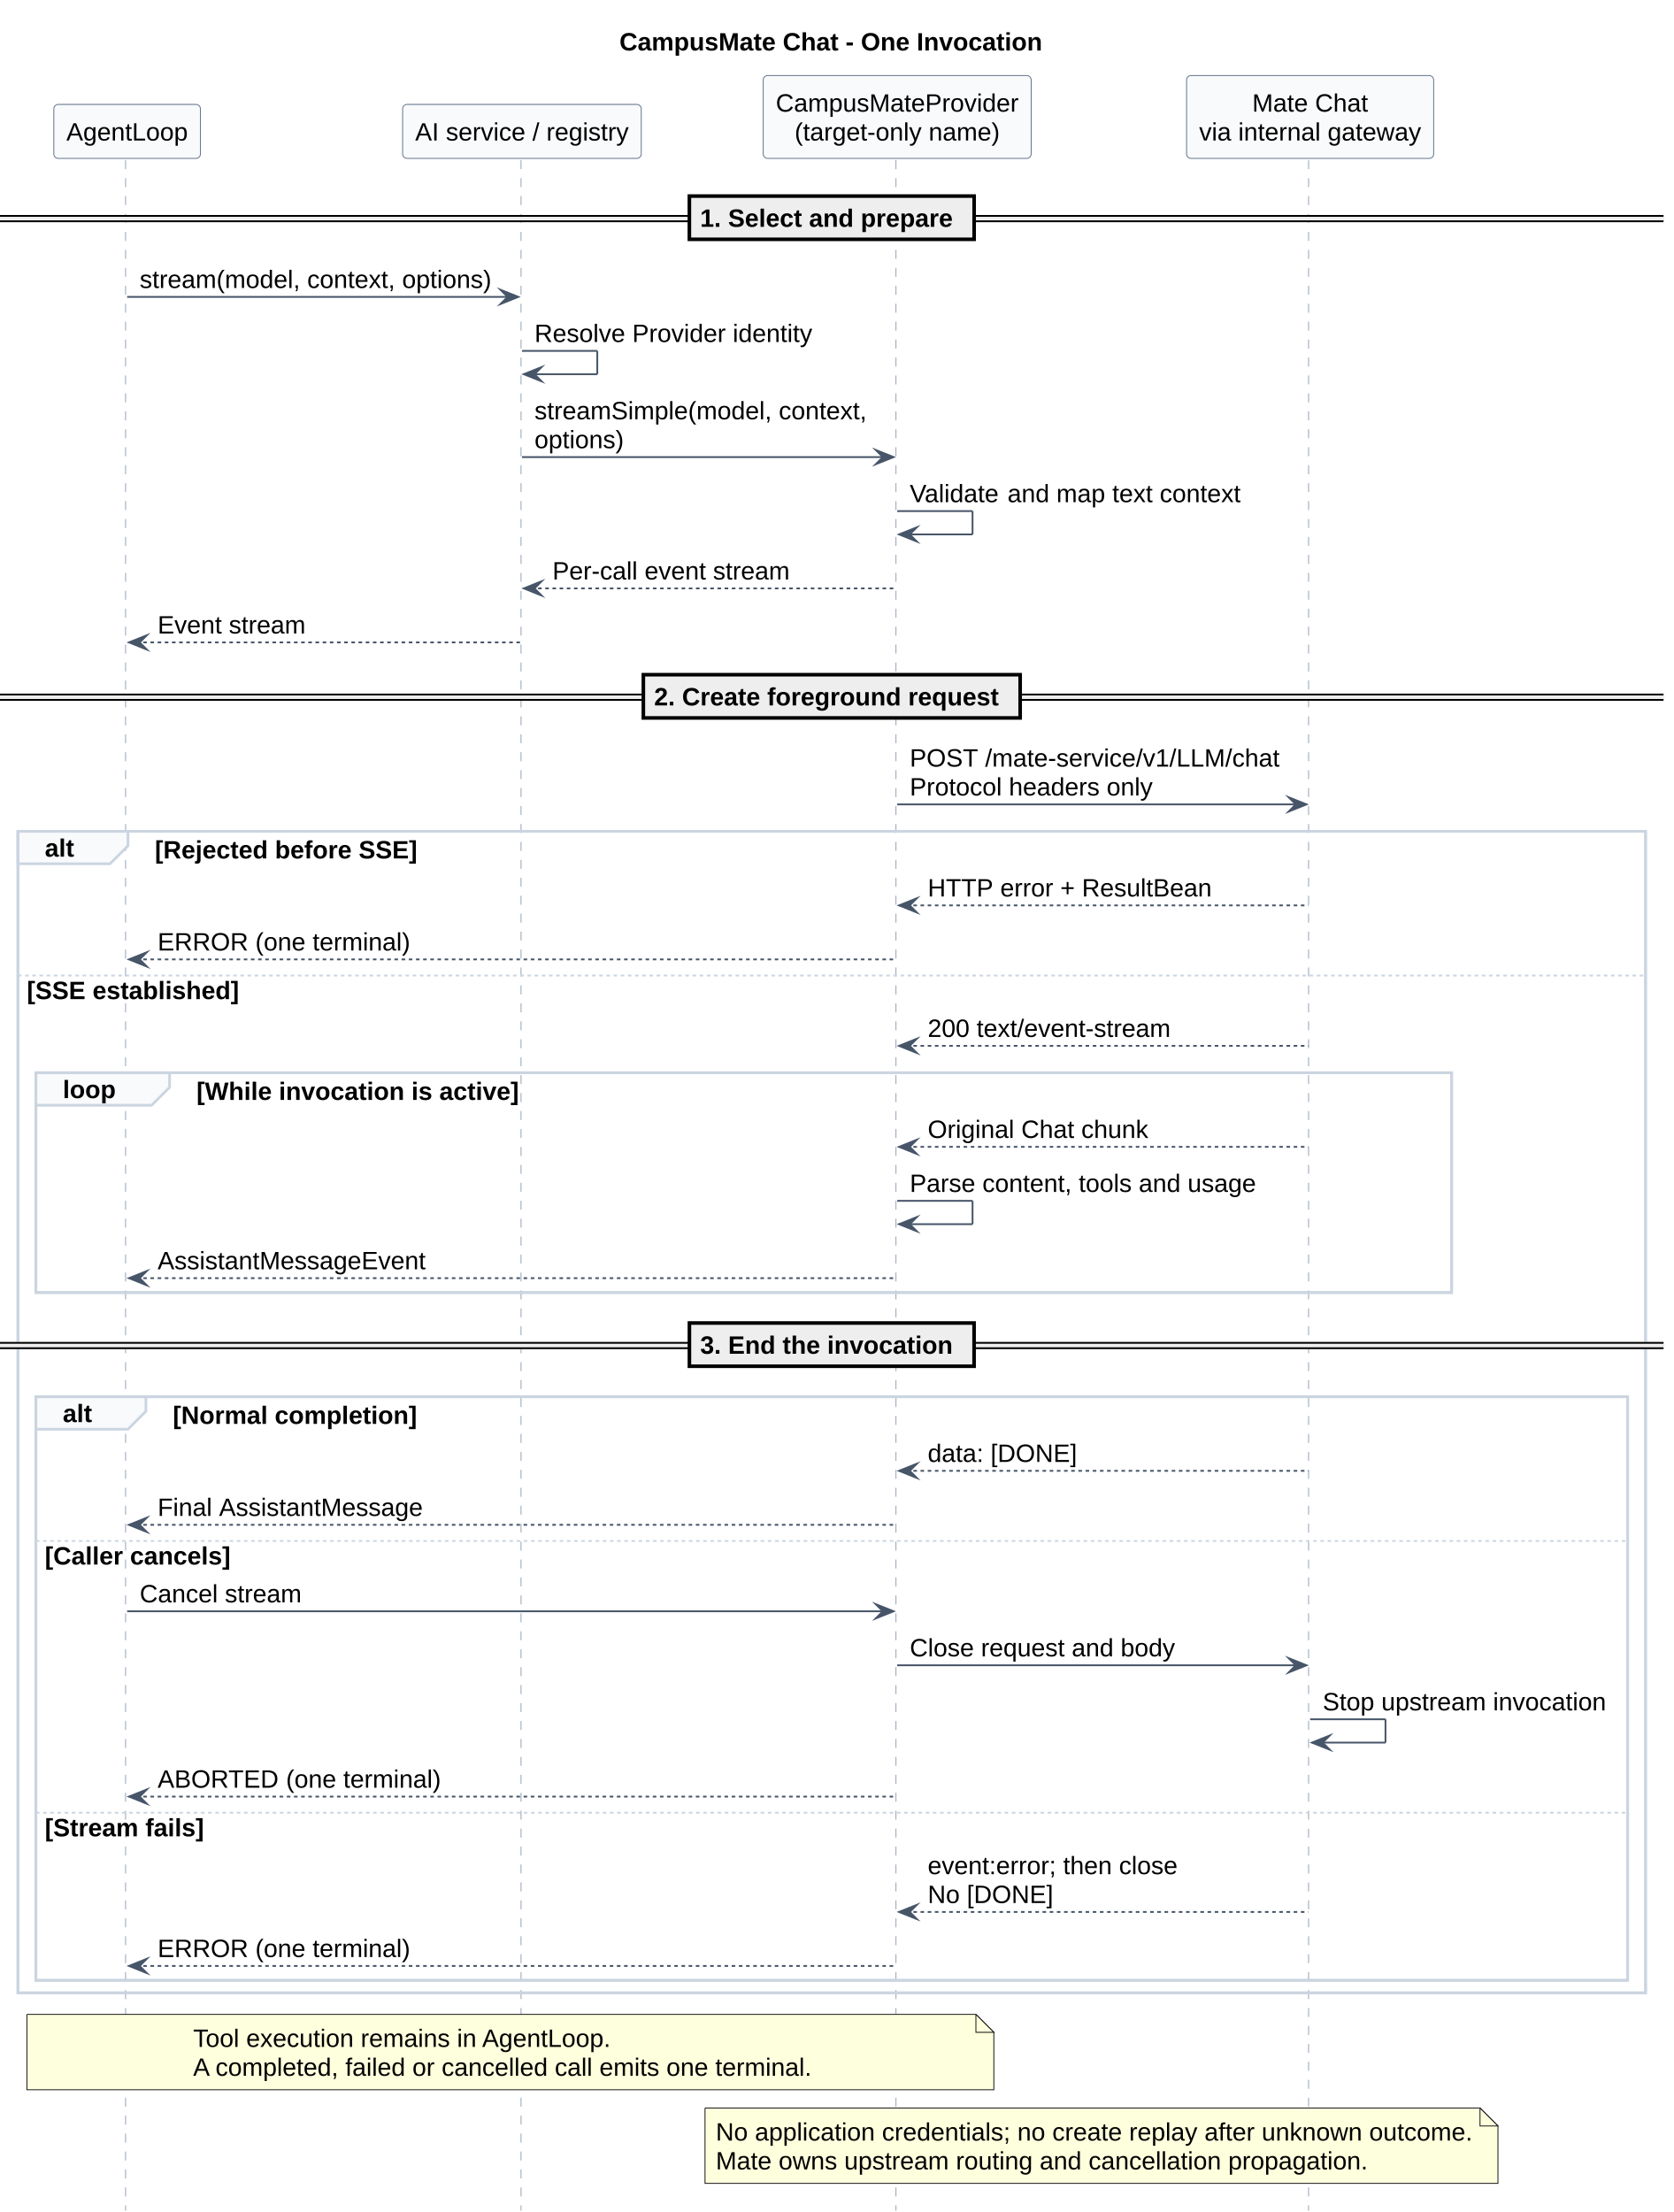
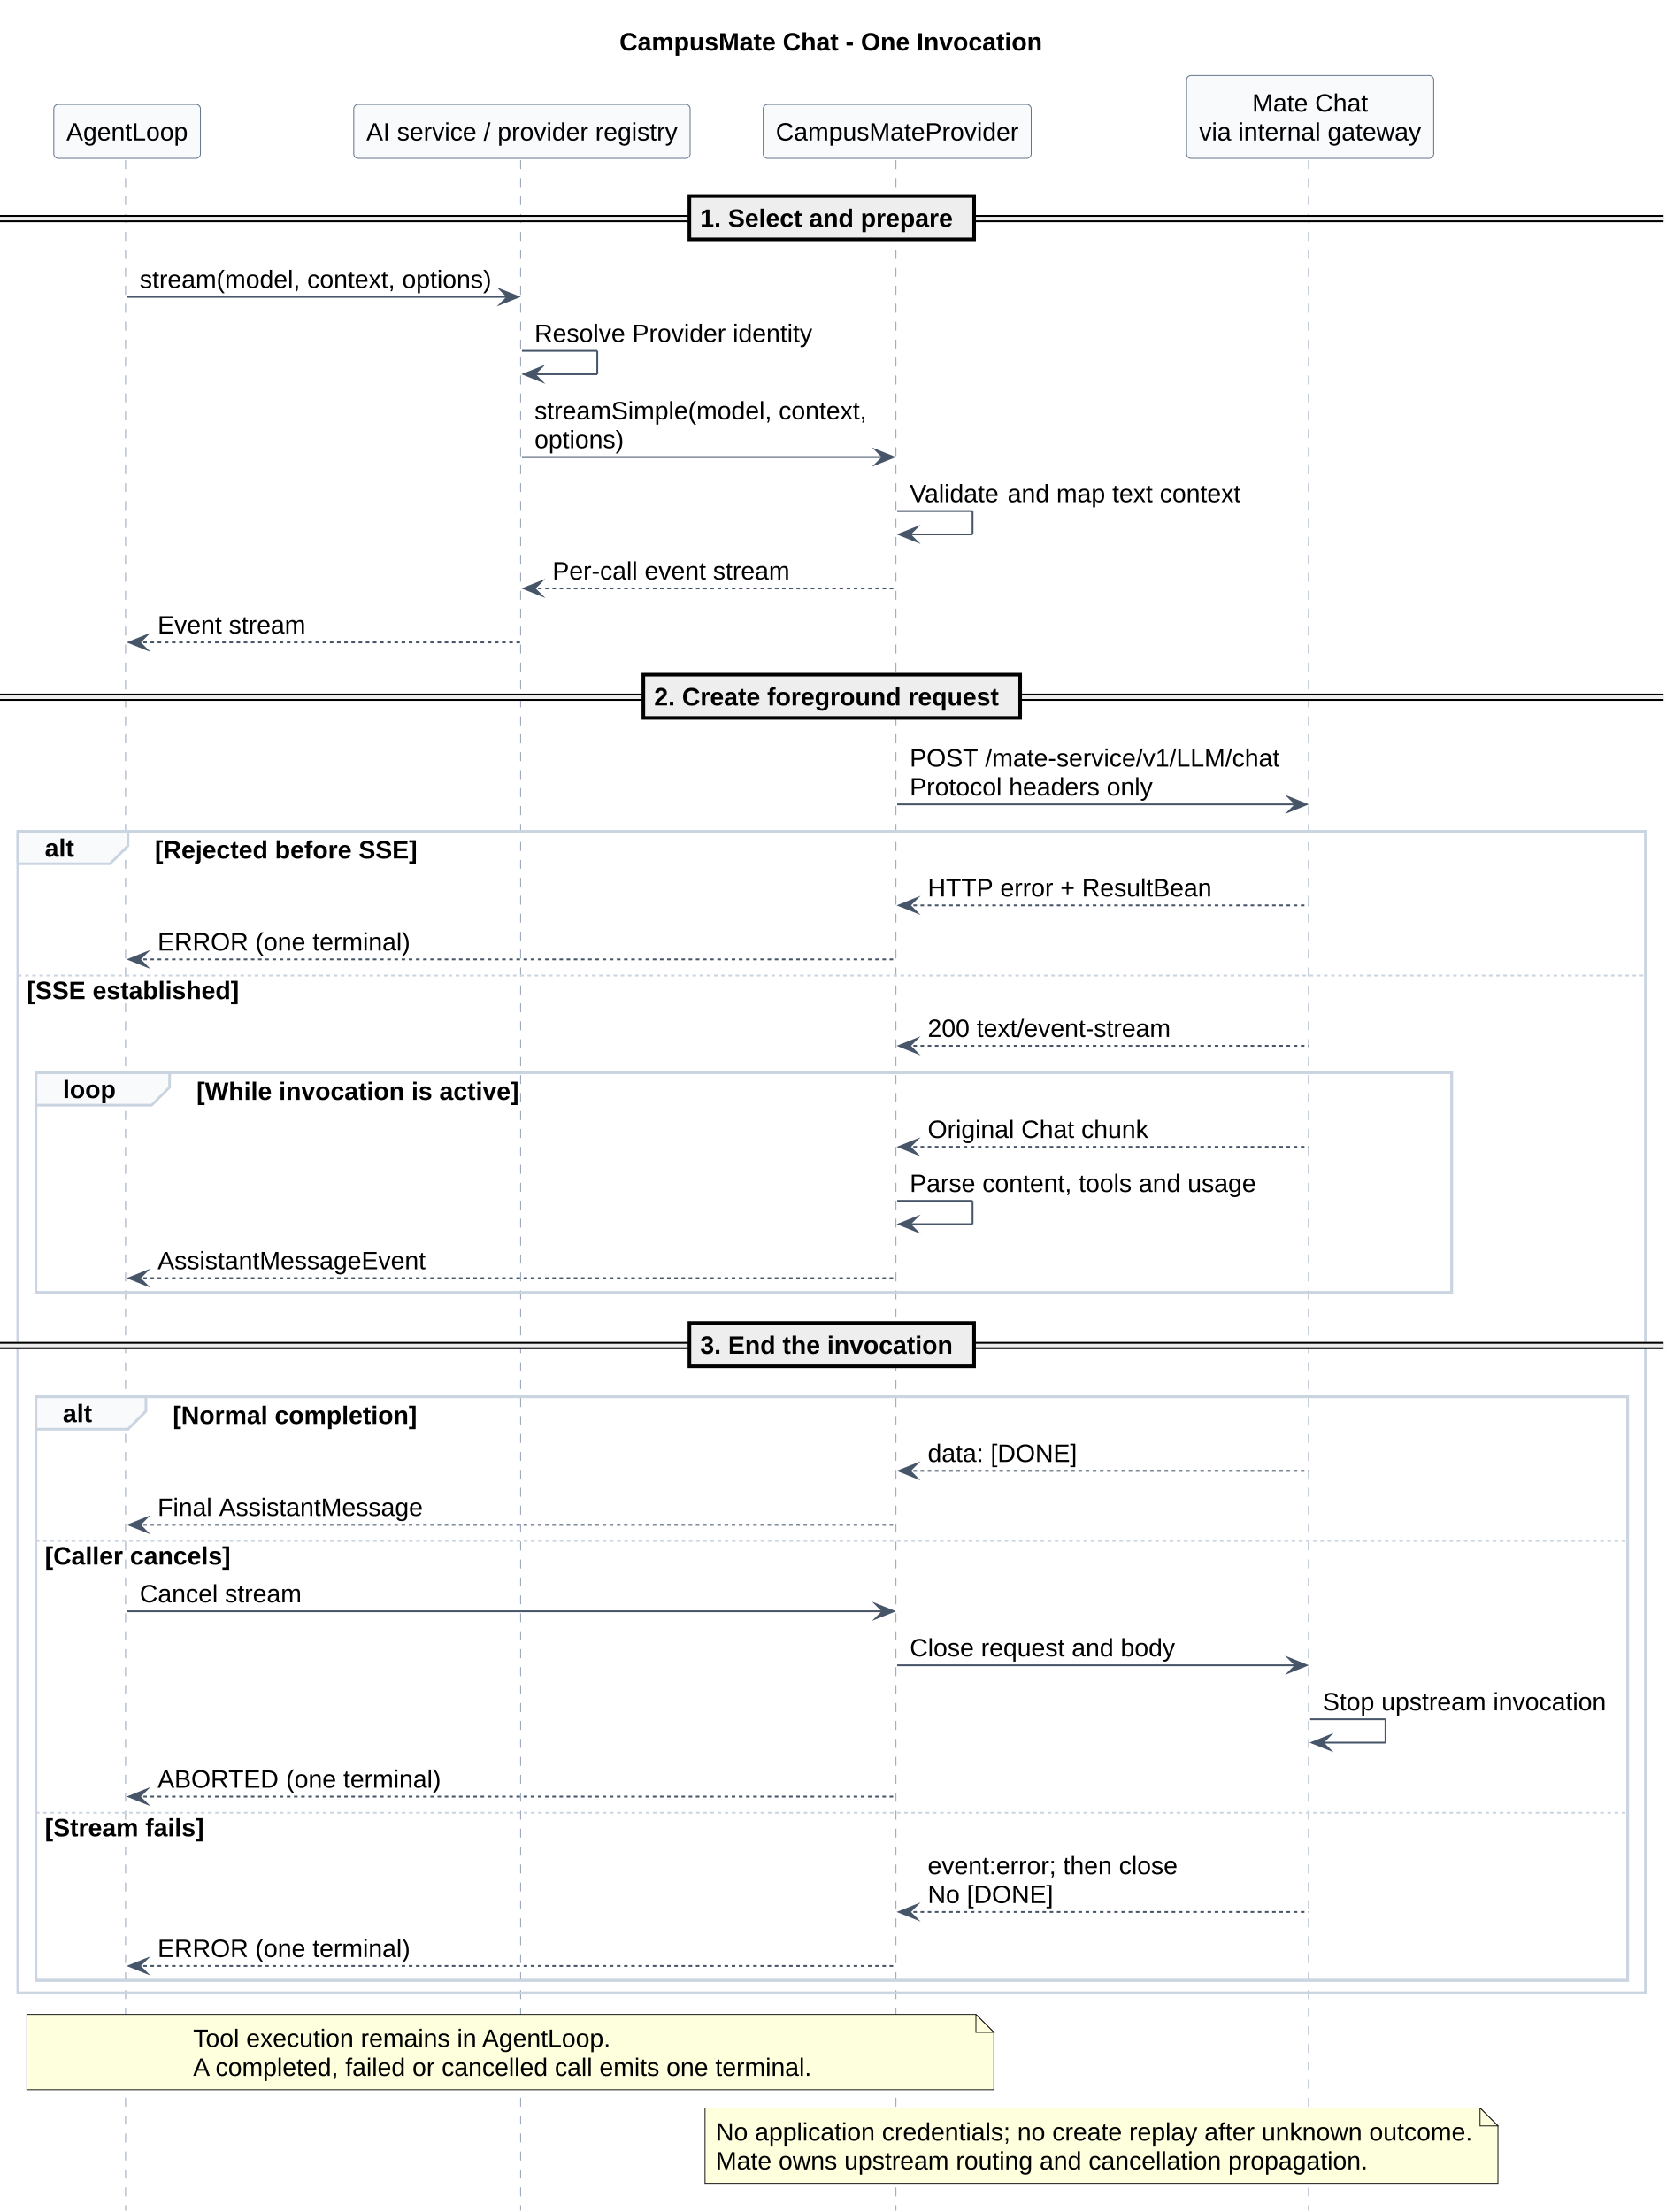
<svg xmlns="http://www.w3.org/2000/svg" contentStyleType="text/css" data-diagram-type="SEQUENCE" height="1233px" preserveAspectRatio="none" style="width:933px;height:1233px;background:#FFFFFF;" version="1.1" viewBox="0 0 933 1233" width="933px" zoomAndPan="magnify">
  <defs />
  <g>
-     <g class="title" data-source-line="98">
+     <g class="title" data-source-line="103">
      <text fill="#000000" font-family="Arial" font-size="14" font-weight="700" lengthAdjust="spacing" textLength="235.696" x="345.293" y="28.132">CampusMate Chat - One Invocation</text>
    </g>
    <rect fill="none" height="647.466" style="stroke:#CBD5E1;stroke-width:1.5;" width="907.283" x="10" y="463.381" />
    <rect fill="none" height="122.493" style="stroke:#CBD5E1;stroke-width:1.5;" width="789.173" x="20" y="597.973" />
    <rect fill="none" height="325.282" style="stroke:#CBD5E1;stroke-width:1.5;" width="887.283" x="20" y="778.564" />
-     <g class="participant-lifeline" data-entity-uid="part1" data-qualified-name="Loop" data-source-line="109" id="part1-lifeline">
+     <g class="participant-lifeline" data-entity-uid="part1" data-qualified-name="Loop" data-source-line="114" id="part1-lifeline">
      <g>
        <rect fill="#000000" fill-opacity="0" height="1142.945" width="8" x="66.865" y="89.296" />
        <line style="stroke:#94A3B8;stroke-width:0.5;stroke-dasharray:5,5;" x1="70" x2="70" y1="89.296" y2="1232.241" />
      </g>
    </g>
-     <g class="participant-lifeline" data-entity-uid="part2" data-qualified-name="AI" data-source-line="110" id="part2-lifeline">
+     <g class="participant-lifeline" data-entity-uid="part2" data-qualified-name="AI" data-source-line="115" id="part2-lifeline">
      <g>
        <rect fill="#000000" fill-opacity="0" height="1142.945" width="8" x="286.947" y="89.296" />
-         <line style="stroke:#94A3B8;stroke-width:0.5;stroke-dasharray:5,5;" x1="290.434" x2="290.434" y1="89.296" y2="1232.241" />
-       </g>
-     </g>
-     <g class="participant-lifeline" data-entity-uid="part3" data-qualified-name="Provider" data-source-line="111" id="part3-lifeline">
+         <line style="stroke:#94A3B8;stroke-width:0.5;stroke-dasharray:5,5;" x1="290.199" x2="290.199" y1="89.296" y2="1232.241" />
+       </g>
+     </g>
+     <g class="participant-lifeline" data-entity-uid="part3" data-qualified-name="Provider" data-source-line="116" id="part3-lifeline">
      <g>
        <rect fill="#000000" fill-opacity="0" height="1142.945" width="8" x="496.126" y="89.296" />
        <line style="stroke:#94A3B8;stroke-width:0.5;stroke-dasharray:5,5;" x1="499.433" x2="499.433" y1="89.296" y2="1232.241" />
      </g>
    </g>
-     <g class="participant-lifeline" data-entity-uid="part4" data-qualified-name="Mate" data-source-line="112" id="part4-lifeline">
+     <g class="participant-lifeline" data-entity-uid="part4" data-qualified-name="Mate" data-source-line="117" id="part4-lifeline">
      <g>
        <rect fill="#000000" fill-opacity="0" height="1142.945" width="8" x="726.305" y="89.296" />
        <line style="stroke:#94A3B8;stroke-width:0.5;stroke-dasharray:5,5;" x1="729.436" x2="729.436" y1="89.296" y2="1232.241" />
      </g>
    </g>
-     <g class="participant participant-head" data-entity-uid="part1" data-qualified-name="Loop" data-source-line="109" id="part1-head">
+     <g class="participant participant-head" data-entity-uid="part1" data-qualified-name="Loop" data-source-line="114" id="part1-head">
      <rect fill="#F8FAFC" height="30.099" rx="2.5" ry="2.5" style="stroke:#64748B;stroke-width:0.5;" width="81.731" x="30" y="58.197" />
      <text fill="#000000" font-family="Arial" font-size="14" lengthAdjust="spacing" textLength="67.731" x="37" y="78.329">AgentLoop</text>
    </g>
-     <g class="participant participant-head" data-entity-uid="part2" data-qualified-name="AI" data-source-line="110" id="part2-head">
-       <rect fill="#F8FAFC" height="30.099" rx="2.5" ry="2.5" style="stroke:#64748B;stroke-width:0.5;" width="133.027" x="224.434" y="58.197" />
-       <text fill="#000000" font-family="Arial" font-size="14" lengthAdjust="spacing" textLength="119.027" x="231.434" y="78.329">AI service / registry</text>
-     </g>
-     <g class="participant participant-head" data-entity-uid="part3" data-qualified-name="Provider" data-source-line="111" id="part3-head">
-       <rect fill="#F8FAFC" height="46.197" rx="2.5" ry="2.5" style="stroke:#64748B;stroke-width:0.5;" width="149.386" x="425.433" y="42.099" />
-       <text fill="#000000" font-family="Arial" font-size="14" lengthAdjust="spacing" textLength="135.386" x="432.433" y="62.23">CampusMateProvider</text>
-       <text fill="#000000" font-family="Arial" font-size="14" lengthAdjust="spacing" textLength="114.379" x="442.937" y="78.329">(target-only name)</text>
-     </g>
-     <g class="participant participant-head" data-entity-uid="part4" data-qualified-name="Mate" data-source-line="112" id="part4-head">
+     <g class="participant participant-head" data-entity-uid="part2" data-qualified-name="AI" data-source-line="115" id="part2-head">
+       <rect fill="#F8FAFC" height="30.099" rx="2.5" ry="2.5" style="stroke:#64748B;stroke-width:0.5;" width="187.496" x="197.199" y="58.197" />
+       <text fill="#000000" font-family="Arial" font-size="14" lengthAdjust="spacing" textLength="173.496" x="204.199" y="78.329">AI service / provider registry</text>
+     </g>
+     <g class="participant participant-head" data-entity-uid="part3" data-qualified-name="Provider" data-source-line="116" id="part3-head">
+       <rect fill="#F8FAFC" height="30.099" rx="2.5" ry="2.5" style="stroke:#64748B;stroke-width:0.5;" width="149.386" x="425.433" y="58.197" />
+       <text fill="#000000" font-family="Arial" font-size="14" lengthAdjust="spacing" textLength="135.386" x="432.433" y="78.329">CampusMateProvider</text>
+     </g>
+     <g class="participant participant-head" data-entity-uid="part4" data-qualified-name="Mate" data-source-line="117" id="part4-head">
      <rect fill="#F8FAFC" height="46.197" rx="2.5" ry="2.5" style="stroke:#64748B;stroke-width:0.5;" width="137.737" x="661.436" y="42.099" />
      <text fill="#000000" font-family="Arial" font-size="14" lengthAdjust="spacing" textLength="64.586" x="698.012" y="62.23">Mate Chat</text>
      <text fill="#000000" font-family="Arial" font-size="14" lengthAdjust="spacing" textLength="123.737" x="668.436" y="78.329">via internal gateway</text>
    </g>
    <rect fill="#EEEEEE" height="3" style="stroke:#EEEEEE;stroke-width:1;" width="927.283" x="0" y="120.345" />
    <line style="stroke:#000000;stroke-width:1;" x1="0" x2="927.283" y1="120.345" y2="120.345" />
    <line style="stroke:#000000;stroke-width:1;" x1="0" x2="927.283" y1="123.345" y2="123.345" />
    <rect fill="#EEEEEE" height="24.099" style="stroke:#000000;stroke-width:2;" width="158.731" x="384.276" y="109.296" />
    <text fill="#000000" font-family="Arial" font-size="14" font-weight="700" lengthAdjust="spacing" textLength="140.841" x="390.276" y="126.428">1. Select and prepare</text>
-     <g class="message" data-entity-1="part1" data-entity-2="part2" data-source-line="115" id="msg1">
+     <g class="message" data-entity-1="part1" data-entity-2="part2" data-source-line="120" id="msg1">
      <polygon fill="#475569" points="278.947,161.493,288.947,165.493,278.947,169.493,282.947,165.493" style="stroke:#475569;stroke-width:1;stroke-linejoin:miter;stroke-miterlimit:10;" />
      <line style="stroke:#475569;stroke-width:1;" x1="70.865" x2="284.947" y1="165.493" y2="165.493" />
      <text fill="#000000" font-family="Arial" font-size="14" lengthAdjust="spacing" textLength="89.469" x="77.865" y="160.526">stream(model,</text>
      <text fill="#000000" font-family="Arial" font-size="14" lengthAdjust="spacing" textLength="3.89" x="167.334" y="160.526"> </text>
      <text fill="#000000" font-family="Arial" font-size="14" lengthAdjust="spacing" textLength="49.027" x="171.224" y="160.526">context,</text>
      <text fill="#000000" font-family="Arial" font-size="14" lengthAdjust="spacing" textLength="3.89" x="220.251" y="160.526"> </text>
      <text fill="#000000" font-family="Arial" font-size="14" lengthAdjust="spacing" textLength="49.807" x="224.141" y="160.526">options)</text>
    </g>
-     <g class="message" data-entity-1="part2" data-entity-2="part2" data-source-line="116" id="msg2">
+     <g class="message" data-entity-1="part2" data-entity-2="part2" data-source-line="121" id="msg2">
      <line style="stroke:#475569;stroke-width:1;" x1="290.947" x2="332.947" y1="195.592" y2="195.592" />
      <line style="stroke:#475569;stroke-width:1;" x1="332.947" x2="332.947" y1="195.592" y2="208.592" />
      <line style="stroke:#475569;stroke-width:1;" x1="291.947" x2="332.947" y1="208.592" y2="208.592" />
      <polygon fill="#475569" points="301.947,204.592,291.947,208.592,301.947,212.592,297.947,208.592" style="stroke:#475569;stroke-width:1;stroke-linejoin:miter;stroke-miterlimit:10;" />
      <text fill="#000000" font-family="Arial" font-size="14" lengthAdjust="spacing" textLength="50.579" x="297.947" y="190.625">Resolve</text>
      <text fill="#000000" font-family="Arial" font-size="14" lengthAdjust="spacing" textLength="3.89" x="348.526" y="190.625"> </text>
      <text fill="#000000" font-family="Arial" font-size="14" lengthAdjust="spacing" textLength="52.131" x="352.416" y="190.625">Provider</text>
      <text fill="#000000" font-family="Arial" font-size="14" lengthAdjust="spacing" textLength="3.89" x="404.547" y="190.625"> </text>
      <text fill="#000000" font-family="Arial" font-size="14" lengthAdjust="spacing" textLength="44.358" x="408.437" y="190.625">identity</text>
    </g>
-     <g class="message" data-entity-1="part2" data-entity-2="part3" data-source-line="117" id="msg3">
+     <g class="message" data-entity-1="part2" data-entity-2="part3" data-source-line="122" id="msg3">
      <polygon fill="#475569" points="488.126,250.789,498.126,254.789,488.126,258.789,492.126,254.789" style="stroke:#475569;stroke-width:1;stroke-linejoin:miter;stroke-miterlimit:10;" />
      <line style="stroke:#475569;stroke-width:1;" x1="290.947" x2="494.126" y1="254.789" y2="254.789" />
      <text fill="#000000" font-family="Arial" font-size="14" lengthAdjust="spacing" textLength="132.262" x="297.947" y="233.724">streamSimple(model,</text>
      <text fill="#000000" font-family="Arial" font-size="14" lengthAdjust="spacing" textLength="3.89" x="430.209" y="233.724"> </text>
      <text fill="#000000" font-family="Arial" font-size="14" lengthAdjust="spacing" textLength="49.027" x="434.099" y="233.724">context,</text>
      <text fill="#000000" font-family="Arial" font-size="14" lengthAdjust="spacing" textLength="49.807" x="297.947" y="249.822">options)</text>
    </g>
-     <g class="message" data-entity-1="part3" data-entity-2="part3" data-source-line="118" id="msg4">
+     <g class="message" data-entity-1="part3" data-entity-2="part3" data-source-line="123" id="msg4">
      <line style="stroke:#475569;stroke-width:1;" x1="500.126" x2="542.126" y1="284.888" y2="284.888" />
      <line style="stroke:#475569;stroke-width:1;" x1="542.126" x2="542.126" y1="284.888" y2="297.888" />
      <line style="stroke:#475569;stroke-width:1;" x1="501.126" x2="542.126" y1="297.888" y2="297.888" />
      <polygon fill="#475569" points="511.126,293.888,501.126,297.888,511.126,301.888,507.126,297.888" style="stroke:#475569;stroke-width:1;stroke-linejoin:miter;stroke-miterlimit:10;" />
      <text fill="#000000" font-family="Arial" font-size="14" lengthAdjust="spacing" textLength="50.593" x="507.126" y="279.921">Validate</text>
      <text fill="#000000" font-family="Arial" font-size="14" lengthAdjust="spacing" textLength="3.89" x="557.719" y="279.921"> </text>
      <text fill="#000000" font-family="Arial" font-size="14" lengthAdjust="spacing" textLength="23.358" x="561.608" y="279.921">and</text>
      <text fill="#000000" font-family="Arial" font-size="14" lengthAdjust="spacing" textLength="3.89" x="584.967" y="279.921"> </text>
      <text fill="#000000" font-family="Arial" font-size="14" lengthAdjust="spacing" textLength="27.234" x="588.856" y="279.921">map</text>
      <text fill="#000000" font-family="Arial" font-size="14" lengthAdjust="spacing" textLength="3.89" x="616.091" y="279.921"> </text>
      <text fill="#000000" font-family="Arial" font-size="14" lengthAdjust="spacing" textLength="22.565" x="619.981" y="279.921">text</text>
      <text fill="#000000" font-family="Arial" font-size="14" lengthAdjust="spacing" textLength="3.89" x="642.546" y="279.921"> </text>
      <text fill="#000000" font-family="Arial" font-size="14" lengthAdjust="spacing" textLength="45.138" x="646.436" y="279.921">context</text>
    </g>
-     <g class="message" data-entity-1="part3" data-entity-2="part2" data-source-line="119" id="msg5">
+     <g class="message" data-entity-1="part3" data-entity-2="part2" data-source-line="124" id="msg5">
      <polygon fill="#475569" points="301.947,323.986,291.947,327.986,301.947,331.986,297.947,327.986" style="stroke:#475569;stroke-width:1;stroke-linejoin:miter;stroke-miterlimit:10;" />
      <line style="stroke:#475569;stroke-width:1;stroke-dasharray:2,2;" x1="295.947" x2="499.126" y1="327.986" y2="327.986" />
      <text fill="#000000" font-family="Arial" font-size="14" lengthAdjust="spacing" textLength="47.455" x="307.947" y="323.019">Per-call</text>
      <text fill="#000000" font-family="Arial" font-size="14" lengthAdjust="spacing" textLength="3.89" x="355.402" y="323.019"> </text>
      <text fill="#000000" font-family="Arial" font-size="14" lengthAdjust="spacing" textLength="34.248" x="359.292" y="323.019">event</text>
      <text fill="#000000" font-family="Arial" font-size="14" lengthAdjust="spacing" textLength="3.89" x="393.54" y="323.019"> </text>
      <text fill="#000000" font-family="Arial" font-size="14" lengthAdjust="spacing" textLength="42.786" x="397.43" y="323.019">stream</text>
    </g>
-     <g class="message" data-entity-1="part2" data-entity-2="part1" data-source-line="120" id="msg6">
+     <g class="message" data-entity-1="part2" data-entity-2="part1" data-source-line="125" id="msg6">
      <polygon fill="#475569" points="81.865,354.085,71.865,358.085,81.865,362.085,77.865,358.085" style="stroke:#475569;stroke-width:1;stroke-linejoin:miter;stroke-miterlimit:10;" />
      <line style="stroke:#475569;stroke-width:1;stroke-dasharray:2,2;" x1="75.865" x2="289.947" y1="358.085" y2="358.085" />
      <text fill="#000000" font-family="Arial" font-size="14" lengthAdjust="spacing" textLength="35.8" x="87.865" y="353.118">Event</text>
      <text fill="#000000" font-family="Arial" font-size="14" lengthAdjust="spacing" textLength="3.89" x="123.665" y="353.118"> </text>
      <text fill="#000000" font-family="Arial" font-size="14" lengthAdjust="spacing" textLength="42.786" x="127.555" y="353.118">stream</text>
    </g>
    <rect fill="#EEEEEE" height="3" style="stroke:#EEEEEE;stroke-width:1;" width="927.283" x="0" y="387.134" />
    <line style="stroke:#000000;stroke-width:1;" x1="0" x2="927.283" y1="387.134" y2="387.134" />
    <line style="stroke:#000000;stroke-width:1;" x1="0" x2="927.283" y1="390.134" y2="390.134" />
    <rect fill="#EEEEEE" height="24.099" style="stroke:#000000;stroke-width:2;" width="210.041" x="358.621" y="376.085" />
    <text fill="#000000" font-family="Arial" font-size="14" font-weight="700" lengthAdjust="spacing" textLength="192.151" x="364.621" y="393.217">2. Create foreground request</text>
-     <g class="message" data-entity-1="part3" data-entity-2="part4" data-source-line="123" id="msg7">
+     <g class="message" data-entity-1="part3" data-entity-2="part4" data-source-line="128" id="msg7">
      <polygon fill="#475569" points="718.305,444.381,728.305,448.381,718.305,452.381,722.305,448.381" style="stroke:#475569;stroke-width:1;stroke-linejoin:miter;stroke-miterlimit:10;" />
      <line style="stroke:#475569;stroke-width:1;" x1="500.126" x2="724.305" y1="448.381" y2="448.381" />
      <text fill="#000000" font-family="Arial" font-size="14" lengthAdjust="spacing" textLength="38.117" x="507.126" y="427.315">POST</text>
      <text fill="#000000" font-family="Arial" font-size="14" lengthAdjust="spacing" textLength="3.89" x="545.243" y="427.315"> </text>
      <text fill="#000000" font-family="Arial" font-size="14" lengthAdjust="spacing" textLength="164.172" x="549.133" y="427.315">/mate-service/v1/LLM/chat</text>
      <text fill="#000000" font-family="Arial" font-size="14" lengthAdjust="spacing" textLength="51.358" x="507.126" y="443.414">Protocol</text>
      <text fill="#000000" font-family="Arial" font-size="14" lengthAdjust="spacing" textLength="3.89" x="558.484" y="443.414"> </text>
      <text fill="#000000" font-family="Arial" font-size="14" lengthAdjust="spacing" textLength="50.593" x="562.374" y="443.414">headers</text>
      <text fill="#000000" font-family="Arial" font-size="14" lengthAdjust="spacing" textLength="3.89" x="612.967" y="443.414"> </text>
      <text fill="#000000" font-family="Arial" font-size="14" lengthAdjust="spacing" textLength="25.683" x="616.856" y="443.414">only</text>
    </g>
    <path d="M10,463.381 L71.338,463.381 L71.338,471.479 L61.338,481.479 L10,481.479 L10,463.381" fill="#F8FAFC" style="stroke:#CBD5E1;stroke-width:1.5;" />
    <rect fill="none" height="647.466" style="stroke:#CBD5E1;stroke-width:1.5;" width="907.283" x="10" y="463.381" />
    <text fill="#000000" font-family="Arial" font-size="14" font-weight="700" lengthAdjust="spacing" textLength="16.338" x="25" y="477.513">alt</text>
    <text fill="#000000" font-family="Arial" font-size="14" font-weight="700" lengthAdjust="spacing" textLength="146.262" x="86.338" y="478.513">[Rejected before SSE]</text>
-     <g class="message" data-entity-1="part4" data-entity-2="part3" data-source-line="125" id="msg8">
+     <g class="message" data-entity-1="part4" data-entity-2="part3" data-source-line="130" id="msg8">
      <polygon fill="#475569" points="511.126,500.677,501.126,504.677,511.126,508.677,507.126,504.677" style="stroke:#475569;stroke-width:1;stroke-linejoin:miter;stroke-miterlimit:10;" />
      <line style="stroke:#475569;stroke-width:1;stroke-dasharray:2,2;" x1="505.126" x2="729.305" y1="504.677" y2="504.677" />
      <text fill="#000000" font-family="Arial" font-size="14" lengthAdjust="spacing" textLength="36.552" x="517.126" y="499.71">HTTP</text>
      <text fill="#000000" font-family="Arial" font-size="14" lengthAdjust="spacing" textLength="3.89" x="553.678" y="499.71"> </text>
      <text fill="#000000" font-family="Arial" font-size="14" lengthAdjust="spacing" textLength="29.559" x="557.567" y="499.71">error</text>
      <text fill="#000000" font-family="Arial" font-size="14" lengthAdjust="spacing" textLength="3.89" x="587.126" y="499.71"> </text>
      <text fill="#000000" font-family="Arial" font-size="14" lengthAdjust="spacing" textLength="8.176" x="591.016" y="499.71">+</text>
      <text fill="#000000" font-family="Arial" font-size="14" lengthAdjust="spacing" textLength="3.89" x="599.191" y="499.71"> </text>
      <text fill="#000000" font-family="Arial" font-size="14" lengthAdjust="spacing" textLength="72.379" x="603.081" y="499.71">ResultBean</text>
    </g>
-     <g class="message" data-entity-1="part3" data-entity-2="part1" data-source-line="126" id="msg9">
+     <g class="message" data-entity-1="part3" data-entity-2="part1" data-source-line="131" id="msg9">
      <polygon fill="#475569" points="81.865,530.775,71.865,534.775,81.865,538.775,77.865,534.775" style="stroke:#475569;stroke-width:1;stroke-linejoin:miter;stroke-miterlimit:10;" />
      <line style="stroke:#475569;stroke-width:1;stroke-dasharray:2,2;" x1="75.865" x2="499.126" y1="534.775" y2="534.775" />
      <text fill="#000000" font-family="Arial" font-size="14" lengthAdjust="spacing" textLength="50.559" x="87.865" y="529.809">ERROR</text>
      <text fill="#000000" font-family="Arial" font-size="14" lengthAdjust="spacing" textLength="3.89" x="138.424" y="529.809"> </text>
      <text fill="#000000" font-family="Arial" font-size="14" lengthAdjust="spacing" textLength="28.02" x="142.314" y="529.809">(one</text>
      <text fill="#000000" font-family="Arial" font-size="14" lengthAdjust="spacing" textLength="3.89" x="170.334" y="529.809"> </text>
      <text fill="#000000" font-family="Arial" font-size="14" lengthAdjust="spacing" textLength="54.455" x="174.224" y="529.809">terminal)</text>
    </g>
    <line style="stroke:#CBD5E1;stroke-width:1;stroke-dasharray:2,2;" x1="10" x2="917.283" y1="543.775" y2="543.775" />
    <text fill="#000000" font-family="Arial" font-size="14" font-weight="700" lengthAdjust="spacing" textLength="118.255" x="15" y="556.907">[SSE established]</text>
-     <g class="message" data-entity-1="part4" data-entity-2="part3" data-source-line="128" id="msg10">
+     <g class="message" data-entity-1="part4" data-entity-2="part3" data-source-line="133" id="msg10">
      <polygon fill="#475569" points="511.126,578.973,501.126,582.973,511.126,586.973,507.126,582.973" style="stroke:#475569;stroke-width:1;stroke-linejoin:miter;stroke-miterlimit:10;" />
      <line style="stroke:#475569;stroke-width:1;stroke-dasharray:2,2;" x1="505.126" x2="729.305" y1="582.973" y2="582.973" />
      <text fill="#000000" font-family="Arial" font-size="14" lengthAdjust="spacing" textLength="23.358" x="517.126" y="578.006">200</text>
      <text fill="#000000" font-family="Arial" font-size="14" lengthAdjust="spacing" textLength="3.89" x="540.484" y="578.006"> </text>
      <text fill="#000000" font-family="Arial" font-size="14" lengthAdjust="spacing" textLength="108.151" x="544.374" y="578.006">text/event-stream</text>
    </g>
    <path d="M20,597.973 L94.545,597.973 L94.545,606.071 L84.545,616.071 L20,616.071 L20,597.973" fill="#F8FAFC" style="stroke:#CBD5E1;stroke-width:1.5;" />
    <rect fill="none" height="122.493" style="stroke:#CBD5E1;stroke-width:1.5;" width="789.173" x="20" y="597.973" />
    <text fill="#000000" font-family="Arial" font-size="14" font-weight="700" lengthAdjust="spacing" textLength="29.545" x="35" y="612.105">loop</text>
    <text fill="#000000" font-family="Arial" font-size="14" font-weight="700" lengthAdjust="spacing" textLength="179.703" x="109.545" y="613.105">[While invocation is active]</text>
-     <g class="message" data-entity-1="part4" data-entity-2="part3" data-source-line="130" id="msg11">
+     <g class="message" data-entity-1="part4" data-entity-2="part3" data-source-line="135" id="msg11">
      <polygon fill="#475569" points="511.126,635.269,501.126,639.269,511.126,643.269,507.126,639.269" style="stroke:#475569;stroke-width:1;stroke-linejoin:miter;stroke-miterlimit:10;" />
      <line style="stroke:#475569;stroke-width:1;stroke-dasharray:2,2;" x1="505.126" x2="729.305" y1="639.269" y2="639.269" />
      <text fill="#000000" font-family="Arial" font-size="14" lengthAdjust="spacing" textLength="48.241" x="517.126" y="634.302">Original</text>
      <text fill="#000000" font-family="Arial" font-size="14" lengthAdjust="spacing" textLength="3.89" x="565.367" y="634.302"> </text>
      <text fill="#000000" font-family="Arial" font-size="14" lengthAdjust="spacing" textLength="29.572" x="569.257" y="634.302">Chat</text>
      <text fill="#000000" font-family="Arial" font-size="14" lengthAdjust="spacing" textLength="3.89" x="598.829" y="634.302"> </text>
      <text fill="#000000" font-family="Arial" font-size="14" lengthAdjust="spacing" textLength="37.358" x="602.719" y="634.302">chunk</text>
    </g>
-     <g class="message" data-entity-1="part3" data-entity-2="part3" data-source-line="131" id="msg12">
+     <g class="message" data-entity-1="part3" data-entity-2="part3" data-source-line="136" id="msg12">
      <line style="stroke:#475569;stroke-width:1;" x1="500.126" x2="542.126" y1="669.367" y2="669.367" />
      <line style="stroke:#475569;stroke-width:1;" x1="542.126" x2="542.126" y1="669.367" y2="682.367" />
      <line style="stroke:#475569;stroke-width:1;" x1="501.126" x2="542.126" y1="682.367" y2="682.367" />
      <polygon fill="#475569" points="511.126,678.367,501.126,682.367,511.126,686.367,507.126,682.367" style="stroke:#475569;stroke-width:1;stroke-linejoin:miter;stroke-miterlimit:10;" />
      <text fill="#000000" font-family="Arial" font-size="14" lengthAdjust="spacing" textLength="36.572" x="507.126" y="664.4">Parse</text>
      <text fill="#000000" font-family="Arial" font-size="14" lengthAdjust="spacing" textLength="3.89" x="543.698" y="664.4"> </text>
      <text fill="#000000" font-family="Arial" font-size="14" lengthAdjust="spacing" textLength="49.813" x="547.588" y="664.4">content,</text>
      <text fill="#000000" font-family="Arial" font-size="14" lengthAdjust="spacing" textLength="3.89" x="597.401" y="664.4"> </text>
      <text fill="#000000" font-family="Arial" font-size="14" lengthAdjust="spacing" textLength="29.572" x="601.291" y="664.4">tools</text>
      <text fill="#000000" font-family="Arial" font-size="14" lengthAdjust="spacing" textLength="3.89" x="630.863" y="664.4"> </text>
      <text fill="#000000" font-family="Arial" font-size="14" lengthAdjust="spacing" textLength="23.358" x="634.753" y="664.4">and</text>
      <text fill="#000000" font-family="Arial" font-size="14" lengthAdjust="spacing" textLength="3.89" x="658.111" y="664.4"> </text>
      <text fill="#000000" font-family="Arial" font-size="14" lengthAdjust="spacing" textLength="38.145" x="662.001" y="664.4">usage</text>
    </g>
-     <g class="message" data-entity-1="part3" data-entity-2="part1" data-source-line="132" id="msg13">
+     <g class="message" data-entity-1="part3" data-entity-2="part1" data-source-line="137" id="msg13">
      <polygon fill="#475569" points="81.865,708.466,71.865,712.466,81.865,716.466,77.865,712.466" style="stroke:#475569;stroke-width:1;stroke-linejoin:miter;stroke-miterlimit:10;" />
      <line style="stroke:#475569;stroke-width:1;stroke-dasharray:2,2;" x1="75.865" x2="499.126" y1="712.466" y2="712.466" />
      <text fill="#000000" font-family="Arial" font-size="14" lengthAdjust="spacing" textLength="149.406" x="87.865" y="707.499">AssistantMessageEvent</text>
    </g>
    <rect fill="#EEEEEE" height="3" style="stroke:#EEEEEE;stroke-width:1;" width="927.283" x="0" y="748.515" />
    <line style="stroke:#000000;stroke-width:1;" x1="0" x2="927.283" y1="748.515" y2="748.515" />
    <line style="stroke:#000000;stroke-width:1;" x1="0" x2="927.283" y1="751.515" y2="751.515" />
    <rect fill="#EEEEEE" height="24.099" style="stroke:#000000;stroke-width:2;" width="158.683" x="384.3" y="737.466" />
    <text fill="#000000" font-family="Arial" font-size="14" font-weight="700" lengthAdjust="spacing" textLength="140.793" x="390.3" y="754.598">3. End the invocation</text>
    <path d="M20,778.564 L81.338,778.564 L81.338,786.663 L71.338,796.663 L20,796.663 L20,778.564" fill="#F8FAFC" style="stroke:#CBD5E1;stroke-width:1.5;" />
    <rect fill="none" height="325.282" style="stroke:#CBD5E1;stroke-width:1.5;" width="887.283" x="20" y="778.564" />
    <text fill="#000000" font-family="Arial" font-size="14" font-weight="700" lengthAdjust="spacing" textLength="16.338" x="35" y="792.696">alt</text>
    <text fill="#000000" font-family="Arial" font-size="14" font-weight="700" lengthAdjust="spacing" textLength="136.117" x="96.338" y="793.696">[Normal completion]</text>
-     <g class="message" data-entity-1="part4" data-entity-2="part3" data-source-line="137" id="msg14">
+     <g class="message" data-entity-1="part4" data-entity-2="part3" data-source-line="142" id="msg14">
      <polygon fill="#475569" points="511.126,815.86,501.126,819.86,511.126,823.86,507.126,819.86" style="stroke:#475569;stroke-width:1;stroke-linejoin:miter;stroke-miterlimit:10;" />
      <line style="stroke:#475569;stroke-width:1;stroke-dasharray:2,2;" x1="505.126" x2="729.305" y1="819.86" y2="819.86" />
      <text fill="#000000" font-family="Arial" font-size="14" lengthAdjust="spacing" textLength="31.138" x="517.126" y="814.894">data:</text>
      <text fill="#000000" font-family="Arial" font-size="14" lengthAdjust="spacing" textLength="3.89" x="548.264" y="814.894"> </text>
      <text fill="#000000" font-family="Arial" font-size="14" lengthAdjust="spacing" textLength="48.227" x="552.153" y="814.894">[DONE]</text>
    </g>
-     <g class="message" data-entity-1="part3" data-entity-2="part1" data-source-line="138" id="msg15">
+     <g class="message" data-entity-1="part3" data-entity-2="part1" data-source-line="143" id="msg15">
      <polygon fill="#475569" points="81.865,845.959,71.865,849.959,81.865,853.959,77.865,849.959" style="stroke:#475569;stroke-width:1;stroke-linejoin:miter;stroke-miterlimit:10;" />
      <line style="stroke:#475569;stroke-width:1;stroke-dasharray:2,2;" x1="75.865" x2="499.126" y1="849.959" y2="849.959" />
      <text fill="#000000" font-family="Arial" font-size="14" lengthAdjust="spacing" textLength="30.345" x="87.865" y="844.992">Final</text>
      <text fill="#000000" font-family="Arial" font-size="14" lengthAdjust="spacing" textLength="3.89" x="118.21" y="844.992"> </text>
      <text fill="#000000" font-family="Arial" font-size="14" lengthAdjust="spacing" textLength="113.606" x="122.1" y="844.992">AssistantMessage</text>
    </g>
    <line style="stroke:#CBD5E1;stroke-width:1;stroke-dasharray:2,2;" x1="20" x2="907.283" y1="858.959" y2="858.959" />
    <text fill="#000000" font-family="Arial" font-size="14" font-weight="700" lengthAdjust="spacing" textLength="103.496" x="25" y="872.091">[Caller cancels]</text>
-     <g class="message" data-entity-1="part1" data-entity-2="part3" data-source-line="140" id="msg16">
+     <g class="message" data-entity-1="part1" data-entity-2="part3" data-source-line="145" id="msg16">
      <polygon fill="#475569" points="488.126,894.156,498.126,898.156,488.126,902.156,492.126,898.156" style="stroke:#475569;stroke-width:1;stroke-linejoin:miter;stroke-miterlimit:10;" />
      <line style="stroke:#475569;stroke-width:1;" x1="70.865" x2="494.126" y1="898.156" y2="898.156" />
      <text fill="#000000" font-family="Arial" font-size="14" lengthAdjust="spacing" textLength="43.579" x="77.865" y="893.189">Cancel</text>
      <text fill="#000000" font-family="Arial" font-size="14" lengthAdjust="spacing" textLength="3.89" x="121.444" y="893.189"> </text>
      <text fill="#000000" font-family="Arial" font-size="14" lengthAdjust="spacing" textLength="42.786" x="125.334" y="893.189">stream</text>
    </g>
-     <g class="message" data-entity-1="part3" data-entity-2="part4" data-source-line="141" id="msg17">
+     <g class="message" data-entity-1="part3" data-entity-2="part4" data-source-line="146" id="msg17">
      <polygon fill="#475569" points="718.305,924.255,728.305,928.255,718.305,932.255,722.305,928.255" style="stroke:#475569;stroke-width:1;stroke-linejoin:miter;stroke-miterlimit:10;" />
      <line style="stroke:#475569;stroke-width:1;" x1="500.126" x2="724.305" y1="928.255" y2="928.255" />
      <text fill="#000000" font-family="Arial" font-size="14" lengthAdjust="spacing" textLength="35.793" x="507.126" y="923.288">Close</text>
      <text fill="#000000" font-family="Arial" font-size="14" lengthAdjust="spacing" textLength="3.89" x="542.919" y="923.288"> </text>
      <text fill="#000000" font-family="Arial" font-size="14" lengthAdjust="spacing" textLength="46.696" x="546.809" y="923.288">request</text>
      <text fill="#000000" font-family="Arial" font-size="14" lengthAdjust="spacing" textLength="3.89" x="593.505" y="923.288"> </text>
      <text fill="#000000" font-family="Arial" font-size="14" lengthAdjust="spacing" textLength="23.358" x="597.394" y="923.288">and</text>
      <text fill="#000000" font-family="Arial" font-size="14" lengthAdjust="spacing" textLength="3.89" x="620.753" y="923.288"> </text>
      <text fill="#000000" font-family="Arial" font-size="14" lengthAdjust="spacing" textLength="30.358" x="624.643" y="923.288">body</text>
    </g>
-     <g class="message" data-entity-1="part4" data-entity-2="part4" data-source-line="142" id="msg18">
+     <g class="message" data-entity-1="part4" data-entity-2="part4" data-source-line="147" id="msg18">
      <line style="stroke:#475569;stroke-width:1;" x1="730.305" x2="772.305" y1="958.354" y2="958.354" />
      <line style="stroke:#475569;stroke-width:1;" x1="772.305" x2="772.305" y1="958.354" y2="971.354" />
      <line style="stroke:#475569;stroke-width:1;" x1="731.305" x2="772.305" y1="971.354" y2="971.354" />
      <polygon fill="#475569" points="741.305,967.354,731.305,971.354,741.305,975.354,737.305,971.354" style="stroke:#475569;stroke-width:1;stroke-linejoin:miter;stroke-miterlimit:10;" />
      <text fill="#000000" font-family="Arial" font-size="14" lengthAdjust="spacing" textLength="28.8" x="737.305" y="953.387">Stop</text>
      <text fill="#000000" font-family="Arial" font-size="14" lengthAdjust="spacing" textLength="3.89" x="766.105" y="953.387"> </text>
      <text fill="#000000" font-family="Arial" font-size="14" lengthAdjust="spacing" textLength="58.358" x="769.994" y="953.387">upstream</text>
      <text fill="#000000" font-family="Arial" font-size="14" lengthAdjust="spacing" textLength="3.89" x="828.352" y="953.387"> </text>
      <text fill="#000000" font-family="Arial" font-size="14" lengthAdjust="spacing" textLength="63.041" x="832.242" y="953.387">invocation</text>
    </g>
-     <g class="message" data-entity-1="part3" data-entity-2="part1" data-source-line="143" id="msg19">
+     <g class="message" data-entity-1="part3" data-entity-2="part1" data-source-line="148" id="msg19">
      <polygon fill="#475569" points="81.865,997.452,71.865,1001.452,81.865,1005.452,77.865,1001.452" style="stroke:#475569;stroke-width:1;stroke-linejoin:miter;stroke-miterlimit:10;" />
      <line style="stroke:#475569;stroke-width:1;stroke-dasharray:2,2;" x1="75.865" x2="499.126" y1="1001.452" y2="1001.452" />
      <text fill="#000000" font-family="Arial" font-size="14" lengthAdjust="spacing" textLength="67.676" x="87.865" y="996.485">ABORTED</text>
      <text fill="#000000" font-family="Arial" font-size="14" lengthAdjust="spacing" textLength="3.89" x="155.541" y="996.485"> </text>
      <text fill="#000000" font-family="Arial" font-size="14" lengthAdjust="spacing" textLength="28.02" x="159.431" y="996.485">(one</text>
      <text fill="#000000" font-family="Arial" font-size="14" lengthAdjust="spacing" textLength="3.89" x="187.451" y="996.485"> </text>
      <text fill="#000000" font-family="Arial" font-size="14" lengthAdjust="spacing" textLength="54.455" x="191.341" y="996.485">terminal)</text>
    </g>
    <line style="stroke:#CBD5E1;stroke-width:1;stroke-dasharray:2,2;" x1="20" x2="907.283" y1="1010.452" y2="1010.452" />
    <text fill="#000000" font-family="Arial" font-size="14" font-weight="700" lengthAdjust="spacing" textLength="88.696" x="25" y="1023.584">[Stream fails]</text>
-     <g class="message" data-entity-1="part4" data-entity-2="part3" data-source-line="145" id="msg20">
+     <g class="message" data-entity-1="part4" data-entity-2="part3" data-source-line="150" id="msg20">
      <polygon fill="#475569" points="511.126,1061.748,501.126,1065.748,511.126,1069.748,507.126,1065.748" style="stroke:#475569;stroke-width:1;stroke-linejoin:miter;stroke-miterlimit:10;" />
      <line style="stroke:#475569;stroke-width:1;stroke-dasharray:2,2;" x1="505.126" x2="729.305" y1="1065.748" y2="1065.748" />
      <text fill="#000000" font-family="Arial" font-size="14" lengthAdjust="spacing" textLength="71.586" x="517.126" y="1044.683">event:error;</text>
      <text fill="#000000" font-family="Arial" font-size="14" lengthAdjust="spacing" textLength="3.89" x="588.712" y="1044.683"> </text>
      <text fill="#000000" font-family="Arial" font-size="14" lengthAdjust="spacing" textLength="27.248" x="592.602" y="1044.683">then</text>
      <text fill="#000000" font-family="Arial" font-size="14" lengthAdjust="spacing" textLength="3.89" x="619.85" y="1044.683"> </text>
      <text fill="#000000" font-family="Arial" font-size="14" lengthAdjust="spacing" textLength="32.683" x="623.739" y="1044.683">close</text>
      <text fill="#000000" font-family="Arial" font-size="14" lengthAdjust="spacing" textLength="17.896" x="517.126" y="1060.781">No</text>
      <text fill="#000000" font-family="Arial" font-size="14" lengthAdjust="spacing" textLength="3.89" x="535.023" y="1060.781"> </text>
      <text fill="#000000" font-family="Arial" font-size="14" lengthAdjust="spacing" textLength="48.227" x="538.912" y="1060.781">[DONE]</text>
    </g>
-     <g class="message" data-entity-1="part3" data-entity-2="part1" data-source-line="146" id="msg21">
+     <g class="message" data-entity-1="part3" data-entity-2="part1" data-source-line="151" id="msg21">
      <polygon fill="#475569" points="81.865,1091.847,71.865,1095.847,81.865,1099.847,77.865,1095.847" style="stroke:#475569;stroke-width:1;stroke-linejoin:miter;stroke-miterlimit:10;" />
      <line style="stroke:#475569;stroke-width:1;stroke-dasharray:2,2;" x1="75.865" x2="499.126" y1="1095.847" y2="1095.847" />
      <text fill="#000000" font-family="Arial" font-size="14" lengthAdjust="spacing" textLength="50.559" x="87.865" y="1090.88">ERROR</text>
      <text fill="#000000" font-family="Arial" font-size="14" lengthAdjust="spacing" textLength="3.89" x="138.424" y="1090.88"> </text>
      <text fill="#000000" font-family="Arial" font-size="14" lengthAdjust="spacing" textLength="28.02" x="142.314" y="1090.88">(one</text>
      <text fill="#000000" font-family="Arial" font-size="14" lengthAdjust="spacing" textLength="3.89" x="170.334" y="1090.88"> </text>
      <text fill="#000000" font-family="Arial" font-size="14" lengthAdjust="spacing" textLength="54.455" x="174.224" y="1090.88">terminal)</text>
    </g>
    <path d="M15,1122.847 L15,1164.847 L554,1164.847 L554,1132.847 L544,1122.847 L15,1122.847" fill="#FEFFDD" style="stroke:#181818;stroke-width:0.5;" />
    <path d="M544,1122.847 L544,1132.847 L554,1132.847 L544,1122.847" fill="#FEFFDD" style="stroke:#181818;stroke-width:0.5;" />
    <text fill="#000000" font-family="Arial" font-size="14" lengthAdjust="spacing" textLength="235.033" x="107.658" y="1140.978">Tool execution remains in AgentLoop.</text>
    <text fill="#000000" font-family="Arial" font-size="14" lengthAdjust="spacing" textLength="345.502" x="107.658" y="1157.077">A completed, failed or cancelled call emits one terminal.</text>
    <path d="M393,1175.044 L393,1217.044 L835,1217.044 L835,1185.044 L825,1175.044 L393,1175.044" fill="#FEFFDD" style="stroke:#181818;stroke-width:0.5;" />
    <path d="M825,1175.044 L825,1185.044 L835,1185.044 L825,1175.044" fill="#FEFFDD" style="stroke:#181818;stroke-width:0.5;" />
    <text fill="#000000" font-family="Arial" font-size="14" lengthAdjust="spacing" textLength="421.798" x="399" y="1193.176">No application credentials; no create replay after unknown outcome.</text>
    <text fill="#000000" font-family="Arial" font-size="14" lengthAdjust="spacing" textLength="363.446" x="399" y="1209.274">Mate owns upstream routing and cancellation propagation.</text>
  </g>
</svg>
